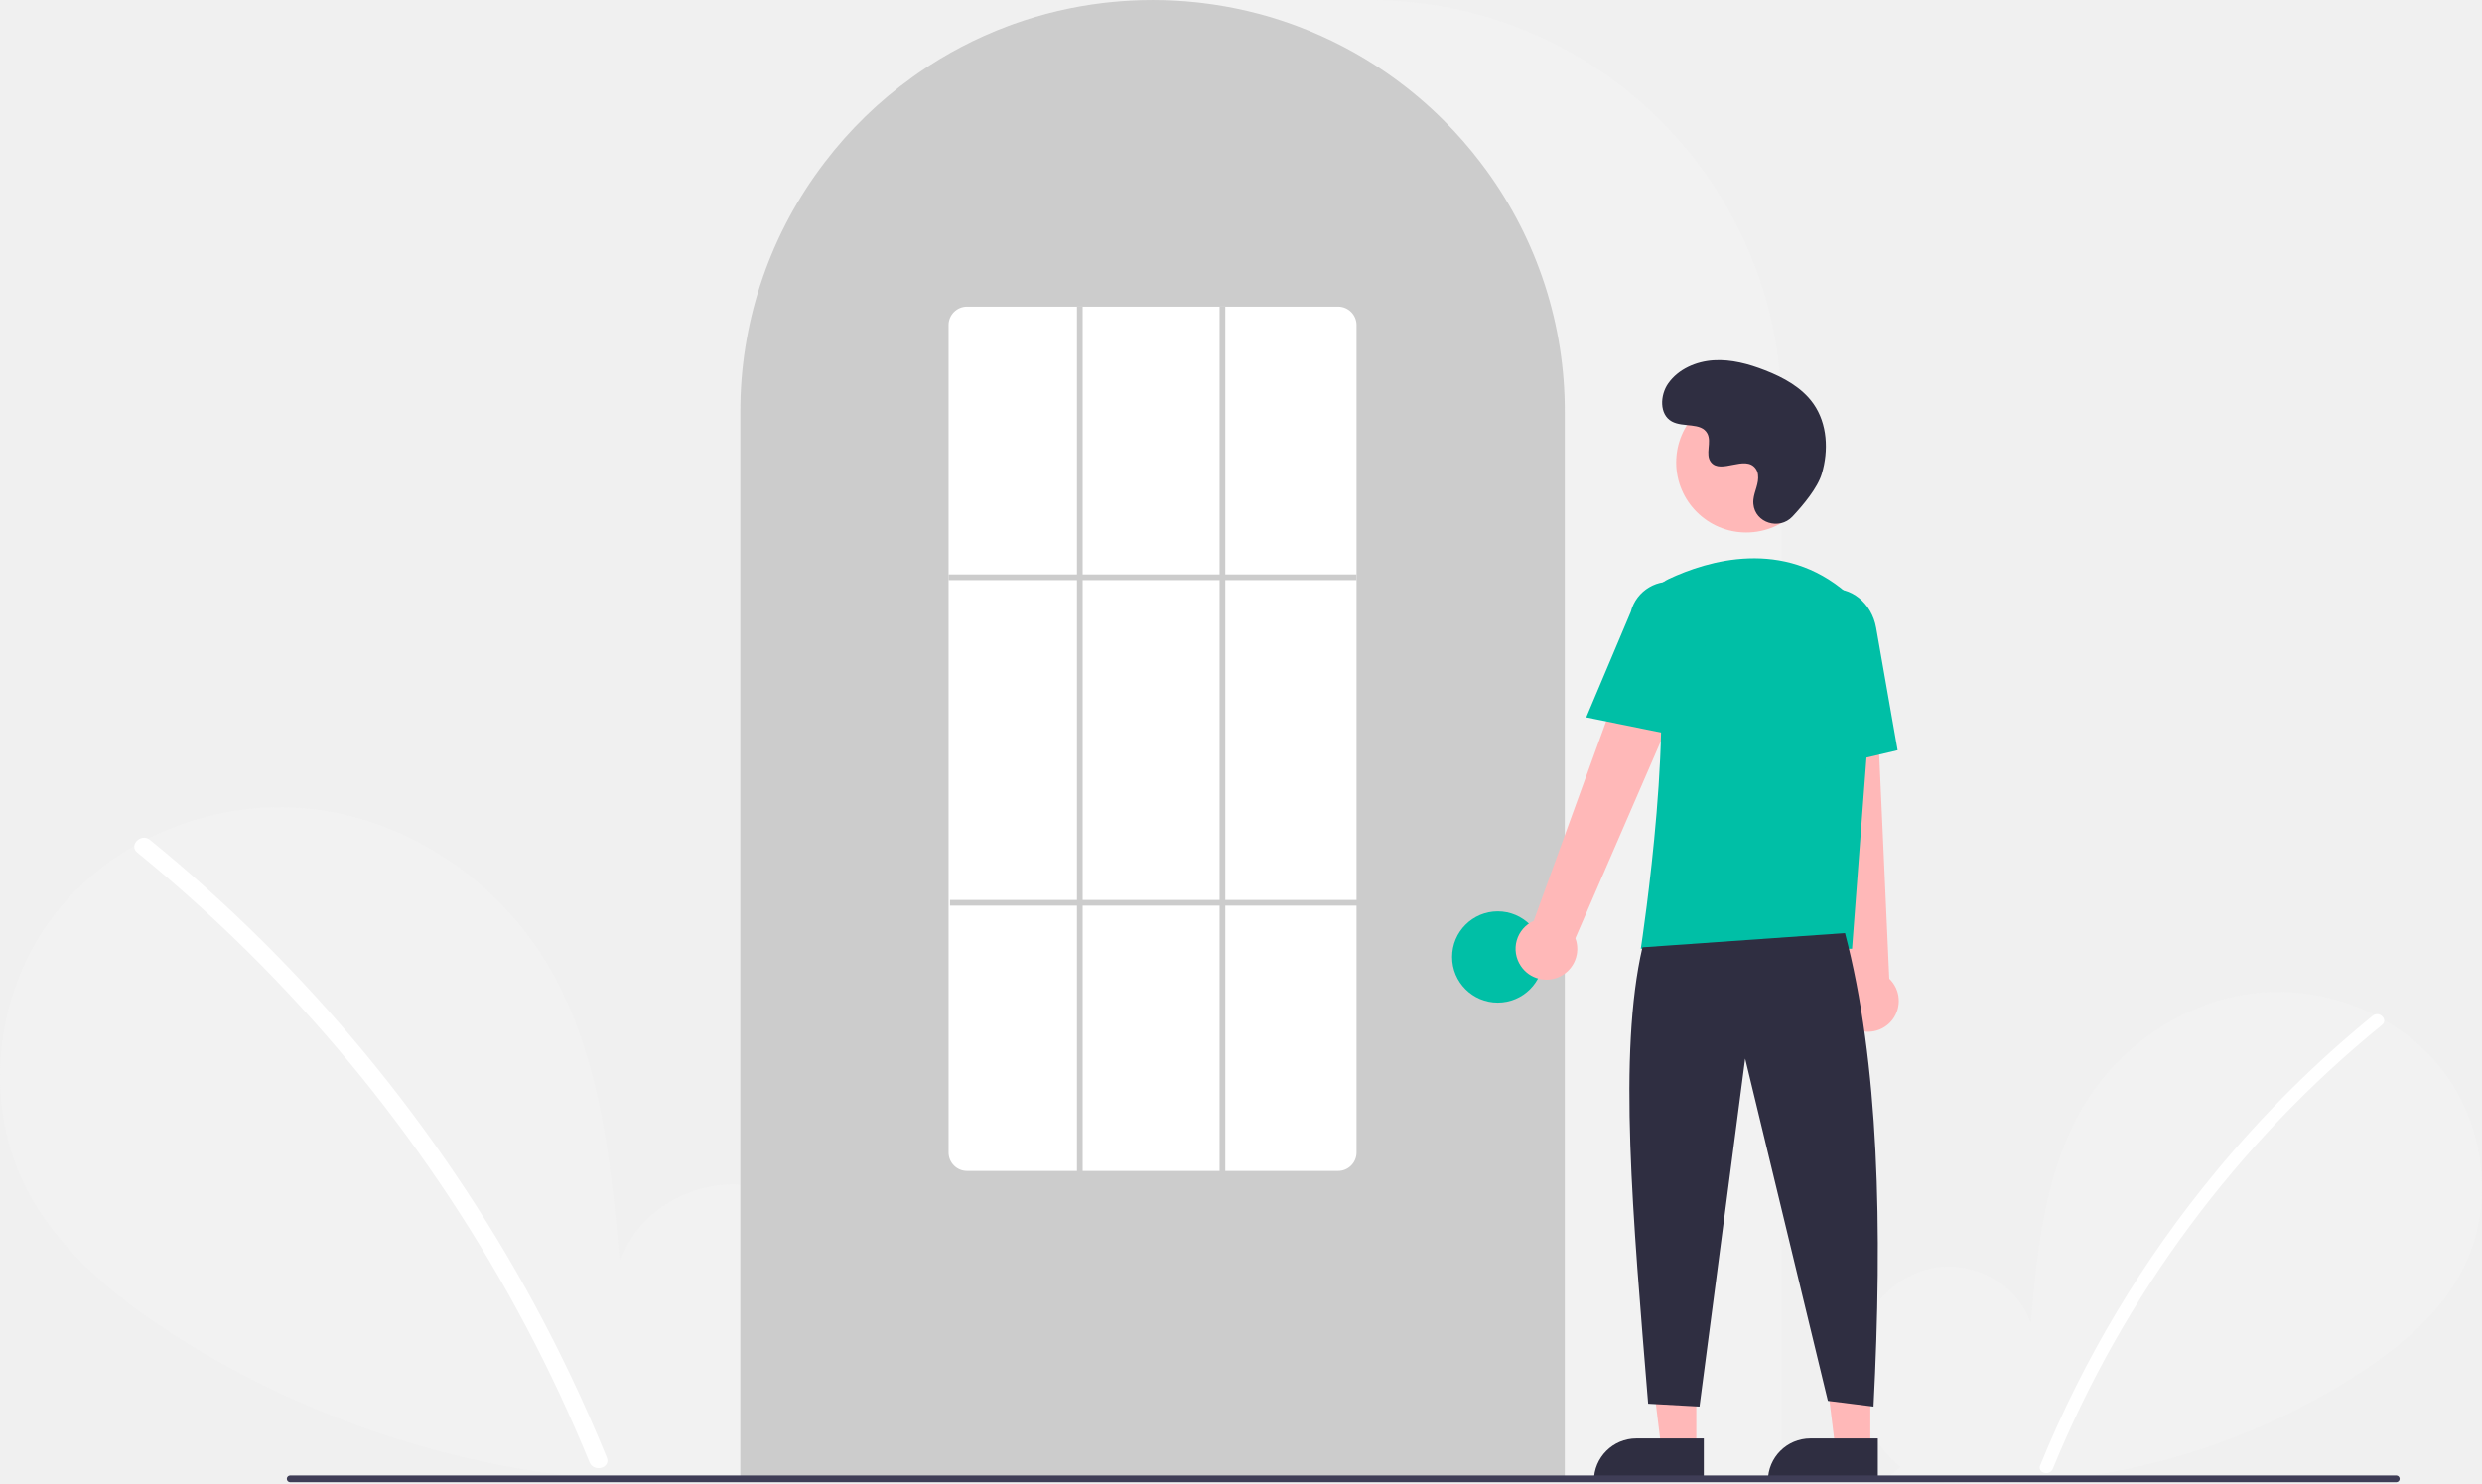
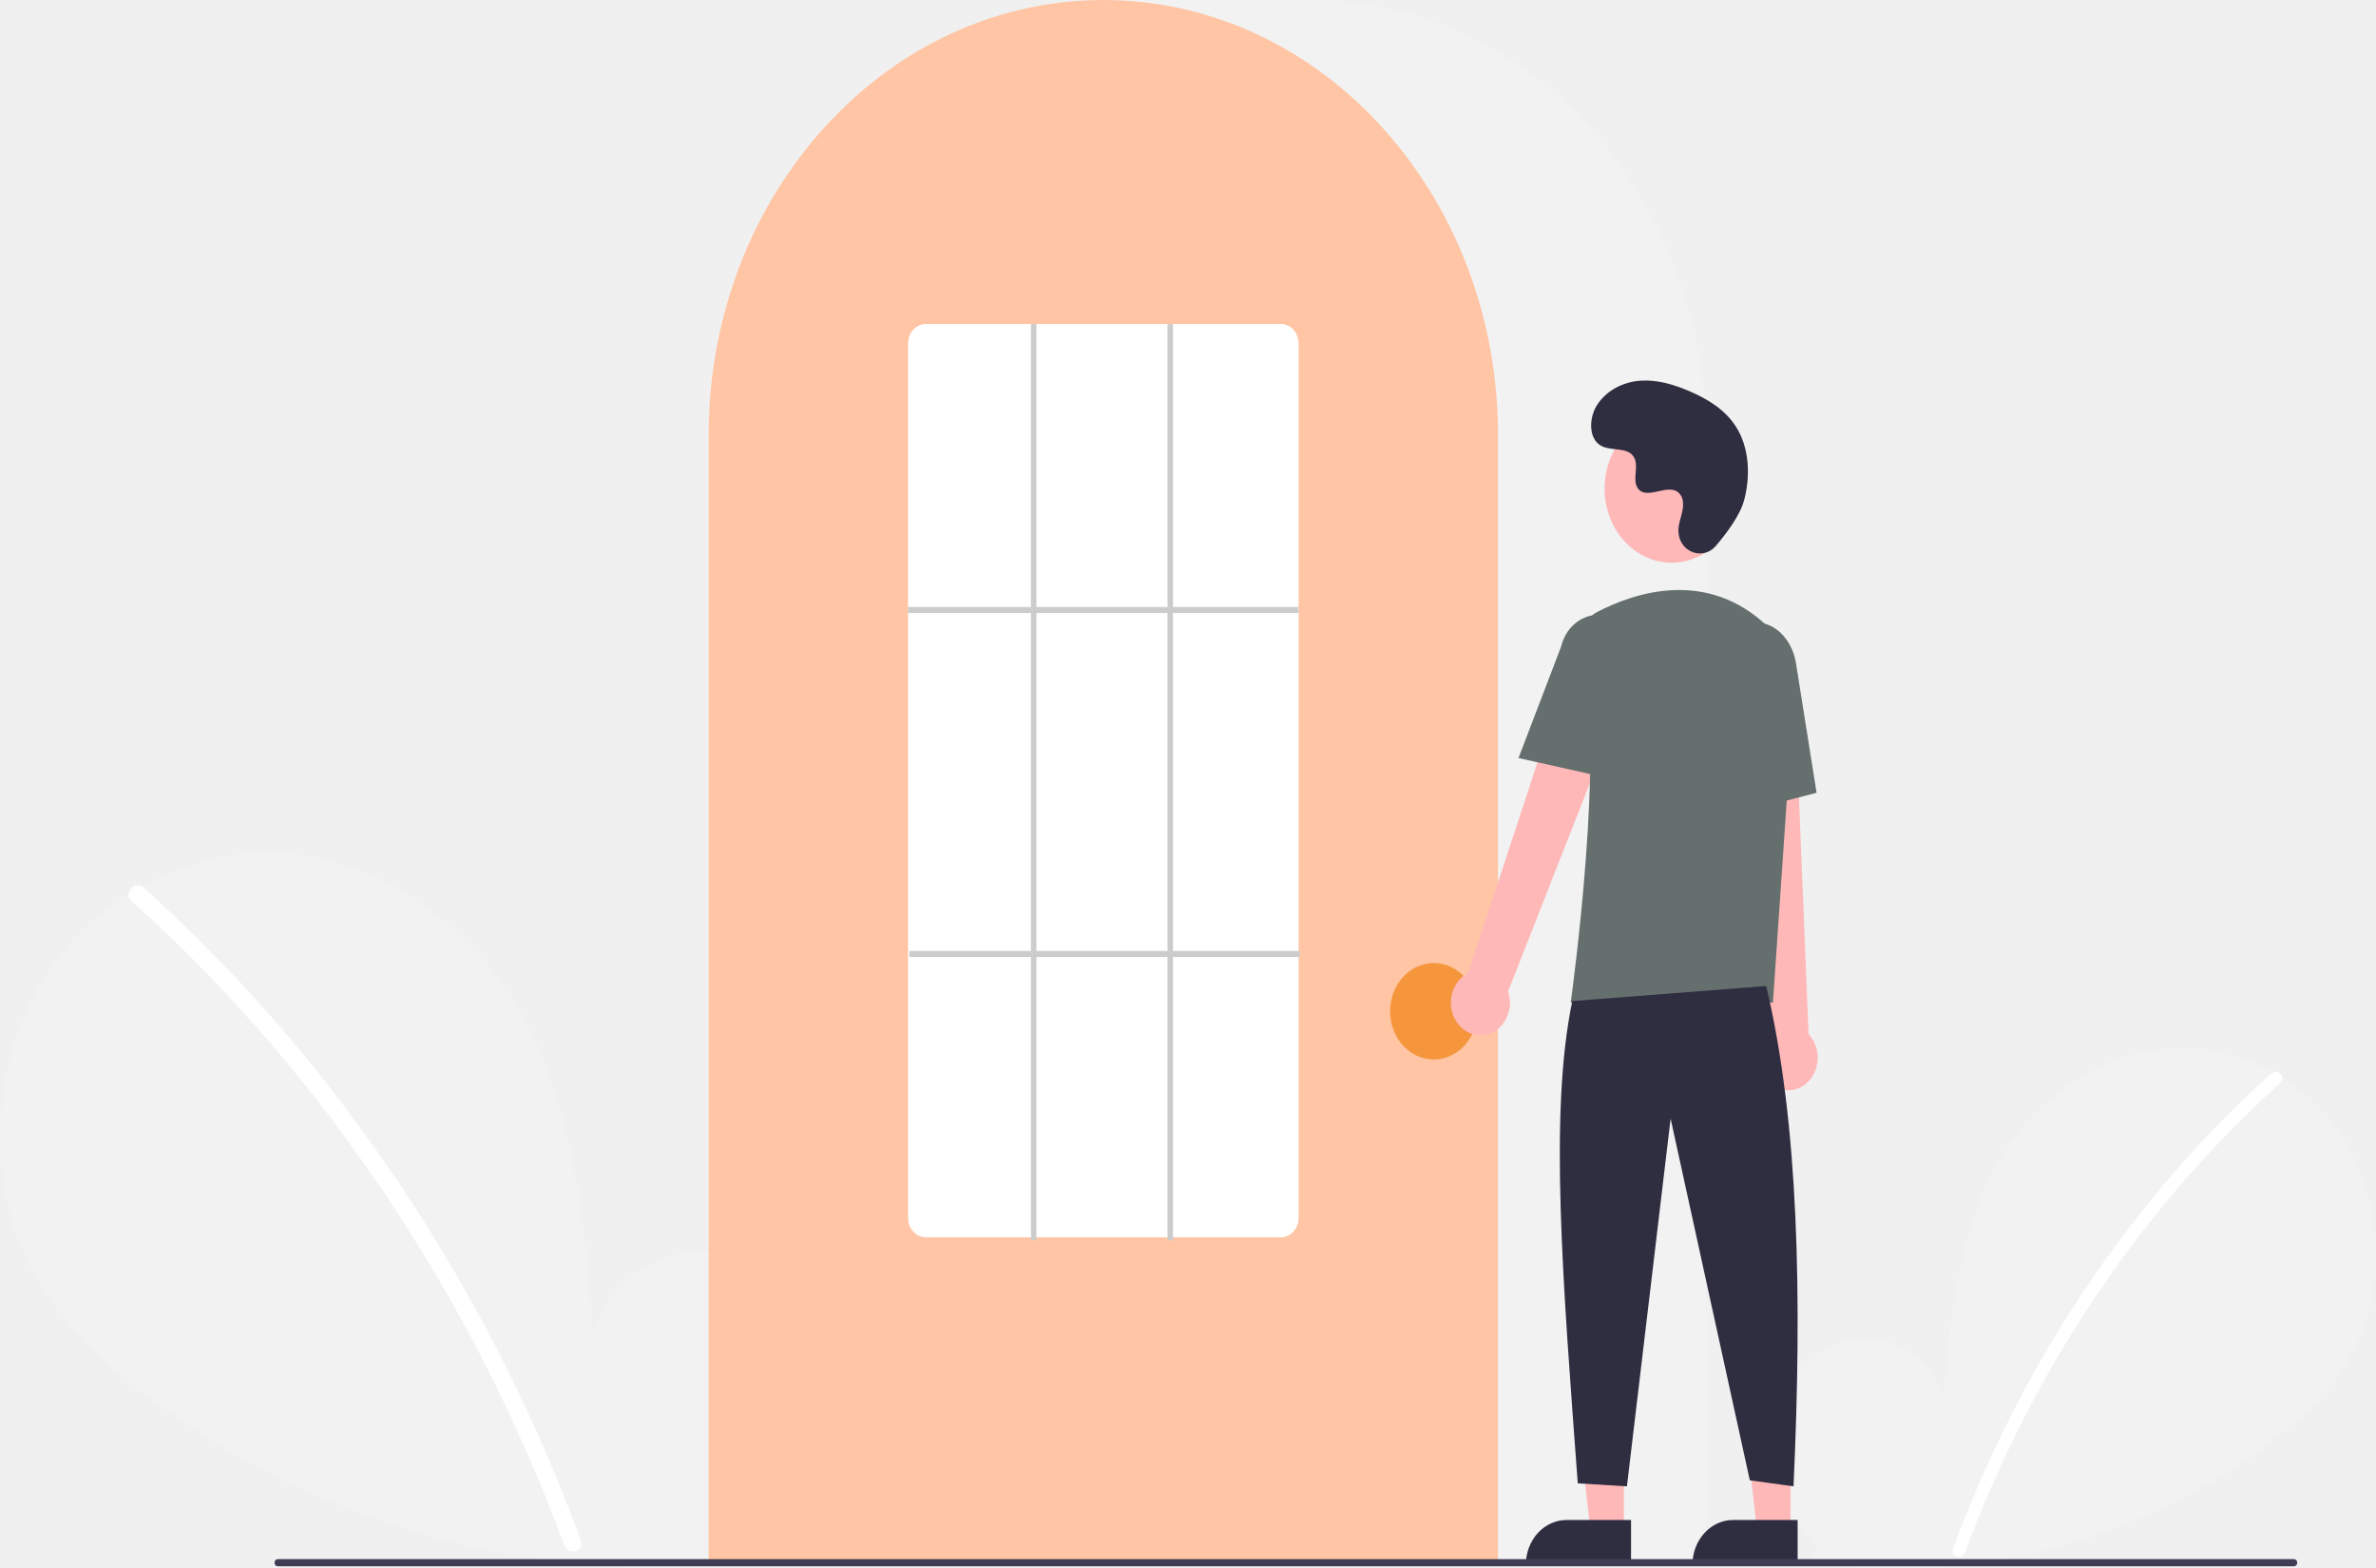
- <svg xmlns="http://www.w3.org/2000/svg" data-name="Layer 1" width="870" height="520.139" viewBox="0 0 870 520.139">
-   <path d="M831.092,704.187c-11.138-9.412-17.904-24.28-16.13-38.754s12.764-27.78,27.018-30.854,30.504,5.435,34.834,19.359c2.383-26.846,5.129-54.818,19.402-77.68,12.924-20.701,35.309-35.514,59.569-38.164s49.803,7.359,64.933,26.507,18.835,46.985,8.238,68.969c-7.806,16.195-22.188,28.247-37.257,38.052a240.452,240.452,0,0,1-164.454,35.977Z" transform="translate(-165 -189.9307)" fill="#f2f2f2" />
-   <path d="M996.728,546.01a393.414,393.414,0,0,0-54.826,54.442,394.561,394.561,0,0,0-61.752,103.194c-1.112,2.725,3.313,3.911,4.412,1.216A392.342,392.342,0,0,1,999.963,549.245c2.284-1.86-.97-5.08-3.236-3.236Z" transform="translate(-165 -189.9307)" fill="#fff" />
-   <path d="M445.067,701.63c15.299-12.927,24.591-33.348,22.154-53.228s-17.531-38.156-37.11-42.377-41.897,7.464-47.844,26.59c-3.273-36.873-7.044-75.292-26.648-106.693-17.751-28.433-48.497-48.778-81.818-52.418s-68.404,10.107-89.185,36.407-25.869,64.535-11.315,94.729c10.722,22.243,30.475,38.797,51.172,52.264,66.03,42.965,147.939,60.884,225.877,49.415" transform="translate(-165 -189.9307)" fill="#f2f2f2" />
-   <path d="M217.567,484.373a540.355,540.355,0,0,1,75.304,74.777A548.076,548.076,0,0,1,352.257,647.04a545.835,545.835,0,0,1,25.43,53.846c1.527,3.743-4.55,5.372-6.06,1.671a536.36,536.36,0,0,0-49.009-92.727A539.734,539.734,0,0,0,256.889,528.632a538.441,538.441,0,0,0-43.766-39.815c-3.138-2.555,1.332-6.978,4.444-4.444Z" transform="translate(-165 -189.9307)" fill="#fff" />
-   <path d="M789.5,708.931h-365v-374.5c0-79.678,64.822-144.5,144.5-144.5h76c79.677,0,144.5,64.822,144.5,144.5Z" transform="translate(-165 -189.9307)" fill="#f2f2f2" />
-   <path d="M713.5,708.931h-289v-374.5a143.382,143.382,0,0,1,27.596-84.944c.664-.905,1.326-1.798,2.009-2.681a144.466,144.466,0,0,1,30.754-29.851c.66-.48,1.322-.952,1.994-1.423a144.16,144.16,0,0,1,31.472-16.459c.661-.25,1.334-.501,2.007-.742a144.02,144.02,0,0,1,31.108-7.336c.658-.09,1.333-.16,2.008-.23a146.288,146.288,0,0,1,31.105,0c.673.07,1.349.141,2.014.231a143.995,143.995,0,0,1,31.1,7.335c.673.241,1.346.492,2.009.743a143.799,143.799,0,0,1,31.106,16.216c.672.461,1.344.933,2.006,1.405a145.987,145.987,0,0,1,18.384,15.564,144.305,144.305,0,0,1,12.724,14.551c.681.88,1.343,1.773,2.005,2.677A143.382,143.382,0,0,1,713.5,334.431Z" transform="translate(-165 -189.9307)" fill="#ccc" />
-   <circle cx="525" cy="335.5" r="16" fill="#00bfa6" />
-   <polygon points="594.599 507.783 582.339 507.783 576.506 460.495 594.601 460.496 594.599 507.783" fill="#ffb8b8" />
-   <path d="M573.582,504.28h23.644a0,0,0,0,1,0,0v14.887a0,0,0,0,1,0,0H558.695a0,0,0,0,1,0,0v0a14.887,14.887,0,0,1,14.887-14.887Z" fill="#2f2e41" />
-   <polygon points="655.599 507.783 643.339 507.783 637.506 460.495 655.601 460.496 655.599 507.783" fill="#ffb8b8" />
-   <path d="M634.582,504.28h23.644a0,0,0,0,1,0,0v14.887a0,0,0,0,1,0,0H619.695a0,0,0,0,1,0,0v0a14.887,14.887,0,0,1,14.887-14.887Z" fill="#2f2e41" />
-   <path d="M698.098,528.6a10.743,10.743,0,0,1,4.511-15.843l41.676-114.867L764.791,409.082,717.206,518.853a10.801,10.801,0,0,1-19.109,9.748Z" transform="translate(-165 -189.9307)" fill="#ffb8b8" />
-   <path d="M814.336,550.184a10.743,10.743,0,0,1-2.893-16.217L798.533,412.458l23.338,1.066L827.236,533.045a10.801,10.801,0,0,1-12.9,17.139Z" transform="translate(-165 -189.9307)" fill="#ffb8b8" />
-   <circle cx="612.106" cy="162.123" r="24.561" fill="#ffb8b8" />
-   <path d="M814.18,522.549H740.133l.089-.576c.133-.861,13.197-86.439,3.562-114.436a11.813,11.813,0,0,1,6.069-14.584h0c13.772-6.485,40.208-14.471,62.52,4.909a28.234,28.234,0,0,1,9.459,23.396Z" transform="translate(-165 -189.9307)" fill="#00bfa6" />
-   <path d="M754.354,448.181,721.018,441.418l15.626-37.03a13.997,13.997,0,0,1,27.106,6.998Z" transform="translate(-165 -189.9307)" fill="#00bfa6" />
-   <path d="M797.05,460.739l-2.004-45.941c-1.52-8.636,3.424-16.8,11.027-18.135,7.605-1.33,15.032,4.66,16.558,13.36l7.533,42.928Z" transform="translate(-165 -189.9307)" fill="#00bfa6" />
-   <path d="M811.716,517.049c11.915,45.377,13.214,103.069,10,166l-16-2-29-120-16,122-18-1c-5.377-66.03-10.613-122.715-2-160Z" transform="translate(-165 -189.9307)" fill="#2f2e41" />
-   <path d="M793.289,371.035c-4.582,4.881-13.091,2.261-13.688-4.407a8.055,8.055,0,0,1,.01-1.556c.308-2.954,2.015-5.635,1.606-8.754a4.59,4.59,0,0,0-.84-2.149c-3.651-4.889-12.222,2.187-15.668-2.239-2.113-2.714.371-6.987-1.251-10.021-2.14-4.004-8.479-2.029-12.454-4.221-4.423-2.439-4.158-9.225-1.247-13.353,3.551-5.034,9.776-7.72,15.923-8.107s12.253,1.275,17.992,3.511c6.521,2.541,12.988,6.054,17.001,11.788,4.88,6.973,5.35,16.348,2.909,24.502C802.098,360.99,797.031,367.049,793.289,371.035Z" transform="translate(-165 -189.9307)" fill="#2f2e41" />
-   <path d="M1004.982,709.574h-738.294a1.191,1.191,0,0,1,0-2.381h738.294a1.191,1.191,0,0,1,0,2.381Z" transform="translate(-165 -189.9307)" fill="#3f3d56" />
-   <path d="M634,600.431H504a6.465,6.465,0,0,1-6.5-6.415V303.846a6.465,6.465,0,0,1,6.5-6.415H634a6.465,6.465,0,0,1,6.5,6.415V594.015A6.465,6.465,0,0,1,634,600.431Z" transform="translate(-165 -189.9307)" fill="#fff" />
-   <rect x="332.5" y="201.39" width="143" height="2" fill="#ccc" />
-   <rect x="333" y="315.5" width="143" height="2" fill="#ccc" />
-   <rect x="377.5" y="107.5" width="2" height="304" fill="#ccc" />
-   <rect x="427.5" y="107.5" width="2" height="304" fill="#ccc" />
+ <svg xmlns="http://www.w3.org/2000/svg" width="691" height="456" viewBox="0 0 691 456" fill="none">
+   <g clip-path="url(#clip0_4_14)">
+     <path d="M529.046 450.843C520.199 442.592 514.826 429.558 516.235 416.868C517.644 404.179 526.372 392.514 537.694 389.819C549.016 387.125 561.922 394.584 565.361 406.792C567.254 383.256 569.434 358.734 580.771 338.691C591.036 320.542 608.815 307.556 628.084 305.233C647.352 302.91 667.639 311.684 679.657 328.471C691.674 345.258 694.616 369.663 686.2 388.936C679.999 403.133 668.577 413.699 656.608 422.295C617.935 449.838 571.551 461.039 525.991 453.836L529.046 450.843Z" fill="#F2F2F2" />
+     <path d="M660.602 312.171C644.703 326.465 630.118 342.451 617.056 359.9C596.616 387.112 580.075 417.623 568.01 450.369C567.127 452.757 570.641 453.797 571.514 451.435C591.254 398.217 622.768 351.311 663.172 315.007C664.987 313.376 662.402 310.553 660.602 312.171Z" fill="white" />
+     <path d="M222.444 448.601C234.595 437.268 241.976 419.366 240.04 401.937C238.105 384.508 226.116 368.486 210.566 364.785C195.015 361.084 177.288 371.329 172.565 388.096C169.966 355.77 166.97 322.089 151.4 294.56C137.301 269.633 112.881 251.796 86.416 248.606C59.95 245.415 32.086 257.466 15.58 280.523C-0.925 303.58 -4.967 337.1 6.593 363.571C15.109 383.072 30.798 397.584 47.237 409.391C99.681 447.058 164.738 462.767 226.641 452.712" fill="#F2F2F2" />
+     <path d="M41.751 258.134C63.589 277.767 83.622 299.725 101.562 323.69C119.504 347.631 135.301 373.436 148.729 400.743C156.235 416.061 162.978 431.82 168.927 447.949C170.14 451.23 165.313 452.659 164.114 449.414C153.576 420.978 140.538 393.75 125.188 368.121C109.913 342.585 92.429 318.745 72.983 296.936C61.984 284.606 50.38 272.953 38.222 262.03C35.73 259.79 39.28 255.913 41.751 258.134L41.751 258.134Z" fill="white" />
+     <path d="M496.011 455.002H206.109V126.682C206.109 56.829 257.594 0 320.878 0H381.242C444.526 0 496.011 56.829 496.011 126.682V455.002Z" fill="#F2F2F2" />
+     <path d="M435.648 455.002H206.109V126.682C206.045 99.916 213.724 73.826 228.027 52.212C228.554 51.419 229.08 50.636 229.622 49.861C236.54 39.846 244.773 31.026 254.049 23.692C254.573 23.271 255.099 22.857 255.632 22.444C263.394 16.515 271.79 11.668 280.629 8.014C281.154 7.795 281.689 7.575 282.223 7.364C290.217 4.215 298.504 2.058 306.931 0.932C307.453 0.854 307.99 0.792 308.526 0.73C316.738 -0.239 325.02 -0.239 333.232 0.73C333.767 0.792 334.303 0.854 334.831 0.933C343.256 2.059 351.541 4.215 359.533 7.364C360.068 7.575 360.602 7.795 361.129 8.015C369.859 11.623 378.156 16.397 385.835 22.231C386.368 22.636 386.902 23.049 387.428 23.463C392.628 27.559 397.511 32.123 402.03 37.107C405.653 41.105 409.029 45.367 412.136 49.864C412.677 50.636 413.202 51.419 413.729 52.211C428.032 73.825 435.711 99.915 435.648 126.682V455.002Z" fill="#FFC5A4" />
+     <path d="M416.983 308.156C424.001 308.156 429.691 301.876 429.691 294.129C429.691 286.382 424.001 280.102 416.983 280.102C409.964 280.102 404.275 286.382 404.275 294.129C404.275 301.876 409.964 308.156 416.983 308.156Z" fill="#F5963D" />
+     <path d="M472.262 445.168H462.524L457.892 403.711L472.264 403.712L472.262 445.168Z" fill="#FFB8B8" />
+     <path d="M455.569 442.097H474.348V455.148H443.745C443.745 453.434 444.051 451.737 444.645 450.154C445.239 448.57 446.11 447.131 447.208 445.919C448.306 444.708 449.61 443.746 451.044 443.09C452.479 442.434 454.016 442.097 455.569 442.097Z" fill="#2F2E41" />
+     <path d="M520.711 445.168H510.974L506.341 403.711L520.713 403.712L520.711 445.168Z" fill="#FFB8B8" />
+     <path d="M504.018 442.097H522.798V455.148H492.194C492.194 453.434 492.5 451.737 493.094 450.154C493.689 448.57 494.56 447.131 495.658 445.919C496.756 444.708 498.059 443.746 499.494 443.09C500.928 442.434 502.466 442.097 504.018 442.097Z" fill="#2F2E41" />
+     <path d="M423.414 296.908C422.714 295.769 422.248 294.474 422.05 293.115C421.852 291.755 421.926 290.364 422.268 289.04C422.609 287.716 423.21 286.49 424.027 285.45C424.844 284.41 425.858 283.58 426.997 283.019L460.098 182.316L476.386 192.128L438.591 288.362C439.319 290.537 439.298 292.931 438.533 295.09C437.768 297.249 436.312 299.023 434.442 300.076C432.571 301.129 430.415 301.389 428.383 300.805C426.35 300.221 424.582 298.834 423.414 296.908Z" fill="#FFB8B8" />
+     <path d="M515.737 315.831C514.655 315.146 513.722 314.207 513.004 313.081C512.286 311.956 511.801 310.67 511.582 309.314C511.362 307.959 511.415 306.567 511.736 305.236C512.057 303.906 512.639 302.669 513.44 301.614L503.185 195.088L521.721 196.022L525.983 300.805C527.5 302.407 528.433 304.569 528.603 306.879C528.773 309.189 528.17 311.489 526.907 313.341C525.644 315.193 523.809 316.469 521.751 316.928C519.692 317.387 517.552 316.997 515.737 315.831Z" fill="#FFB8B8" />
+     <path d="M486.167 163.664C496.941 163.664 505.674 154.023 505.674 142.131C505.674 130.239 496.941 120.599 486.167 120.599C475.393 120.599 466.659 130.239 466.659 142.131C466.659 154.023 475.393 163.664 486.167 163.664Z" fill="#FFB8B8" />
+     <path d="M515.613 291.603H456.801L456.872 291.098C456.977 290.343 467.353 215.318 459.701 190.773C458.933 188.361 459 185.721 459.89 183.361C460.78 181 462.43 179.087 464.521 177.988H464.521C475.46 172.302 496.456 165.301 514.178 182.292C516.786 184.833 518.822 188.01 520.126 191.569C521.43 195.129 521.966 198.975 521.691 202.803L515.613 291.603Z" fill="#65706E" />
+     <path d="M468.096 226.405L441.619 220.476L454.03 188.013C454.773 184.868 456.615 182.178 459.152 180.531C461.69 178.884 464.716 178.415 467.566 179.227C470.417 180.039 472.859 182.066 474.357 184.863C475.856 187.66 476.288 190.999 475.559 194.147L468.096 226.405Z" fill="#65706E" />
+     <path d="M502.008 237.415L500.416 197.138C499.209 189.567 503.136 182.41 509.175 181.24C515.215 180.074 521.114 185.325 522.326 192.952L528.309 230.586L502.008 237.415Z" fill="#65706E" />
+     <path d="M513.656 286.781C523.119 326.563 524.152 377.141 521.599 432.312L508.891 430.559L485.857 325.356L473.149 432.312L458.853 431.435C454.582 373.548 450.423 323.852 457.264 291.165L513.656 286.781Z" fill="#2F2E41" />
+     <path d="M499.02 158.772C495.381 163.051 488.623 160.754 488.148 154.908C488.111 154.454 488.114 153.998 488.156 153.544C488.401 150.955 489.757 148.604 489.432 145.87C489.358 145.19 489.129 144.541 488.765 143.986C485.865 139.7 479.057 145.903 476.32 142.023C474.642 139.644 476.615 135.898 475.327 133.238C473.627 129.728 468.592 131.46 465.435 129.538C461.922 127.399 462.133 121.45 464.445 117.831C467.265 113.419 472.209 111.064 477.092 110.724C481.975 110.385 486.824 111.842 491.383 113.803C496.562 116.031 501.698 119.11 504.885 124.137C508.762 130.25 509.135 138.469 507.196 145.617C506.017 149.966 501.992 155.278 499.02 158.772Z" fill="#2F2E41" />
+     <path d="M667.158 455.566H80.766C80.515 455.565 80.275 455.455 80.099 455.259C79.922 455.063 79.823 454.798 79.823 454.522C79.823 454.246 79.922 453.981 80.099 453.785C80.275 453.589 80.515 453.479 80.766 453.478H667.158C667.408 453.479 667.648 453.589 667.825 453.785C668.002 453.981 668.101 454.246 668.101 454.522C668.101 454.798 668.002 455.063 667.825 455.259C667.648 455.455 667.408 455.565 667.158 455.566Z" fill="#3F3D56" />
+     <path d="M372.505 359.881H269.252C267.892 359.889 266.585 359.301 265.617 358.247C264.649 357.193 264.1 355.758 264.089 354.257V99.868C264.1 98.367 264.649 96.932 265.617 95.878C266.585 94.824 267.892 94.236 269.252 94.244H372.505C373.864 94.236 375.172 94.824 376.139 95.878C377.107 96.932 377.657 98.367 377.667 99.868V354.257C377.657 355.758 377.107 357.193 376.139 358.247C375.172 359.301 373.864 359.889 372.505 359.881Z" fill="white" />
+     <path d="M377.667 176.556H264.089V178.31H377.667V176.556Z" fill="#CCCCCC" />
+     <path d="M378.064 276.596H264.486V278.349H378.064V276.596Z" fill="#CCCCCC" />
+     <path d="M301.419 94.244H299.83V360.758H301.419V94.244Z" fill="#CCCCCC" />
+     <path d="M341.132 94.244H339.543V360.758H341.132V94.244Z" fill="#CCCCCC" />
+   </g>
+   <defs>
+     <clipPath id="clip0_4_14">
+       <rect width="691" height="456" fill="white" />
+     </clipPath>
+   </defs>
</svg>
